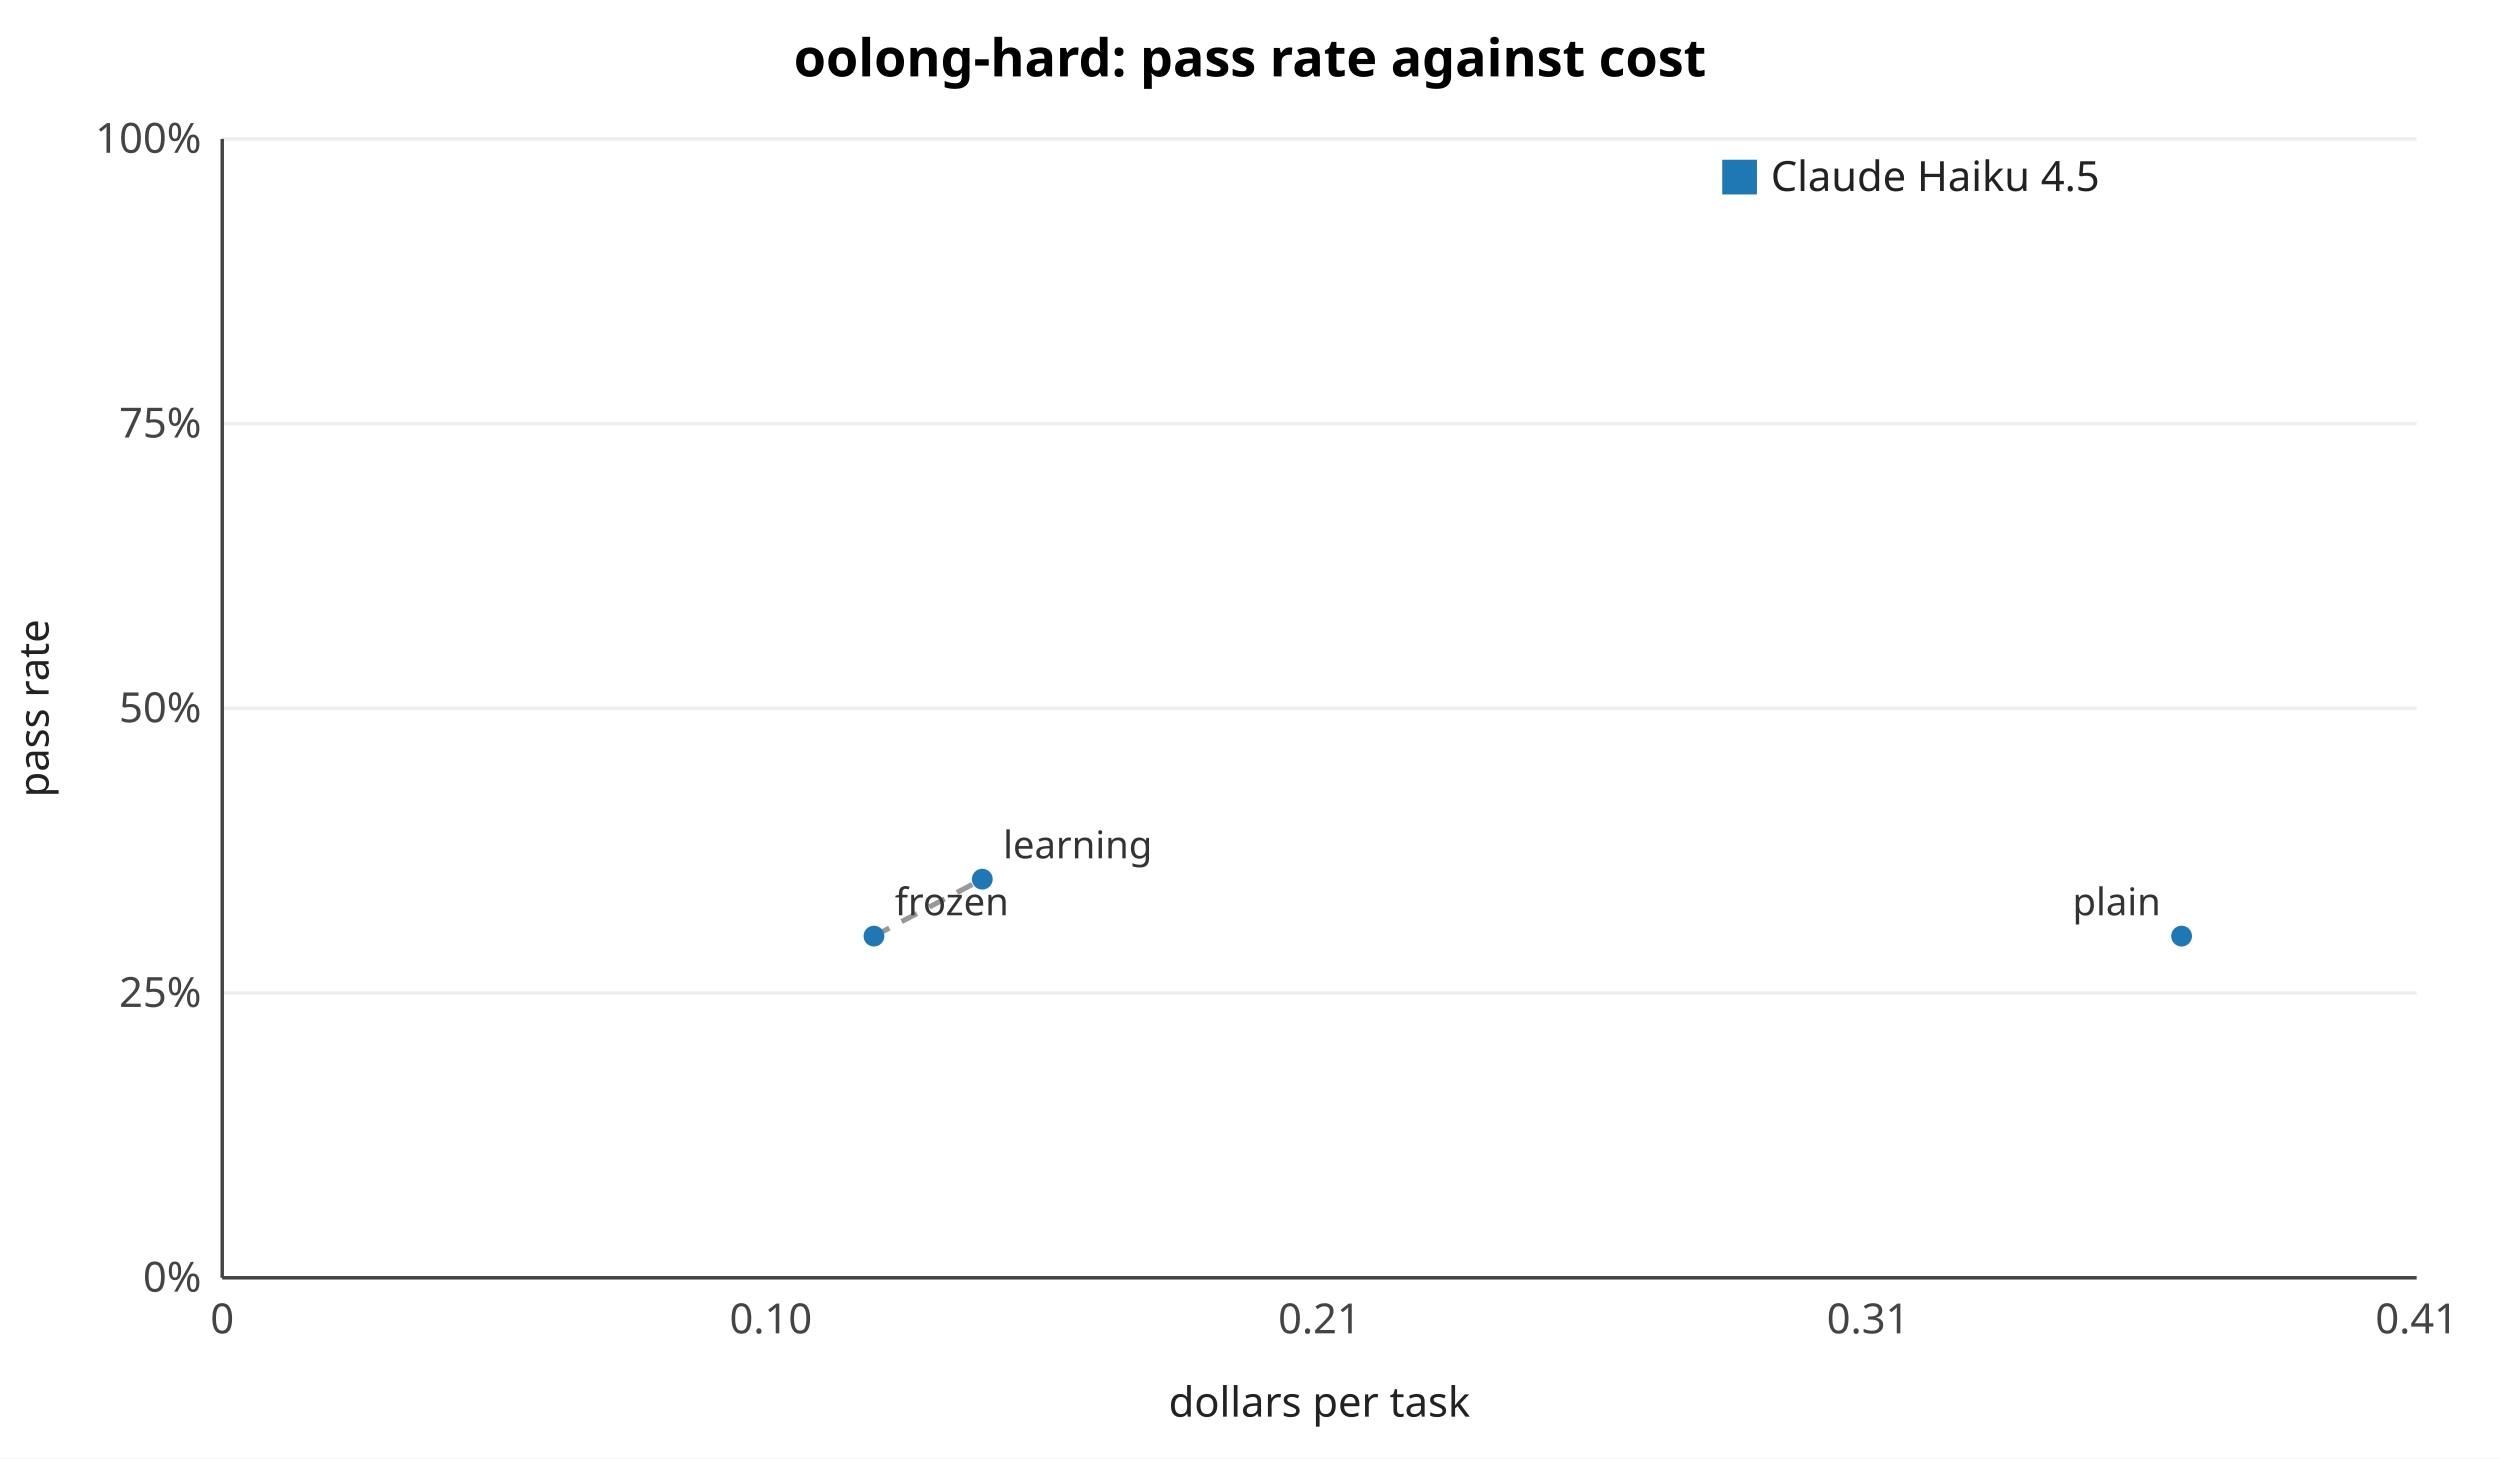
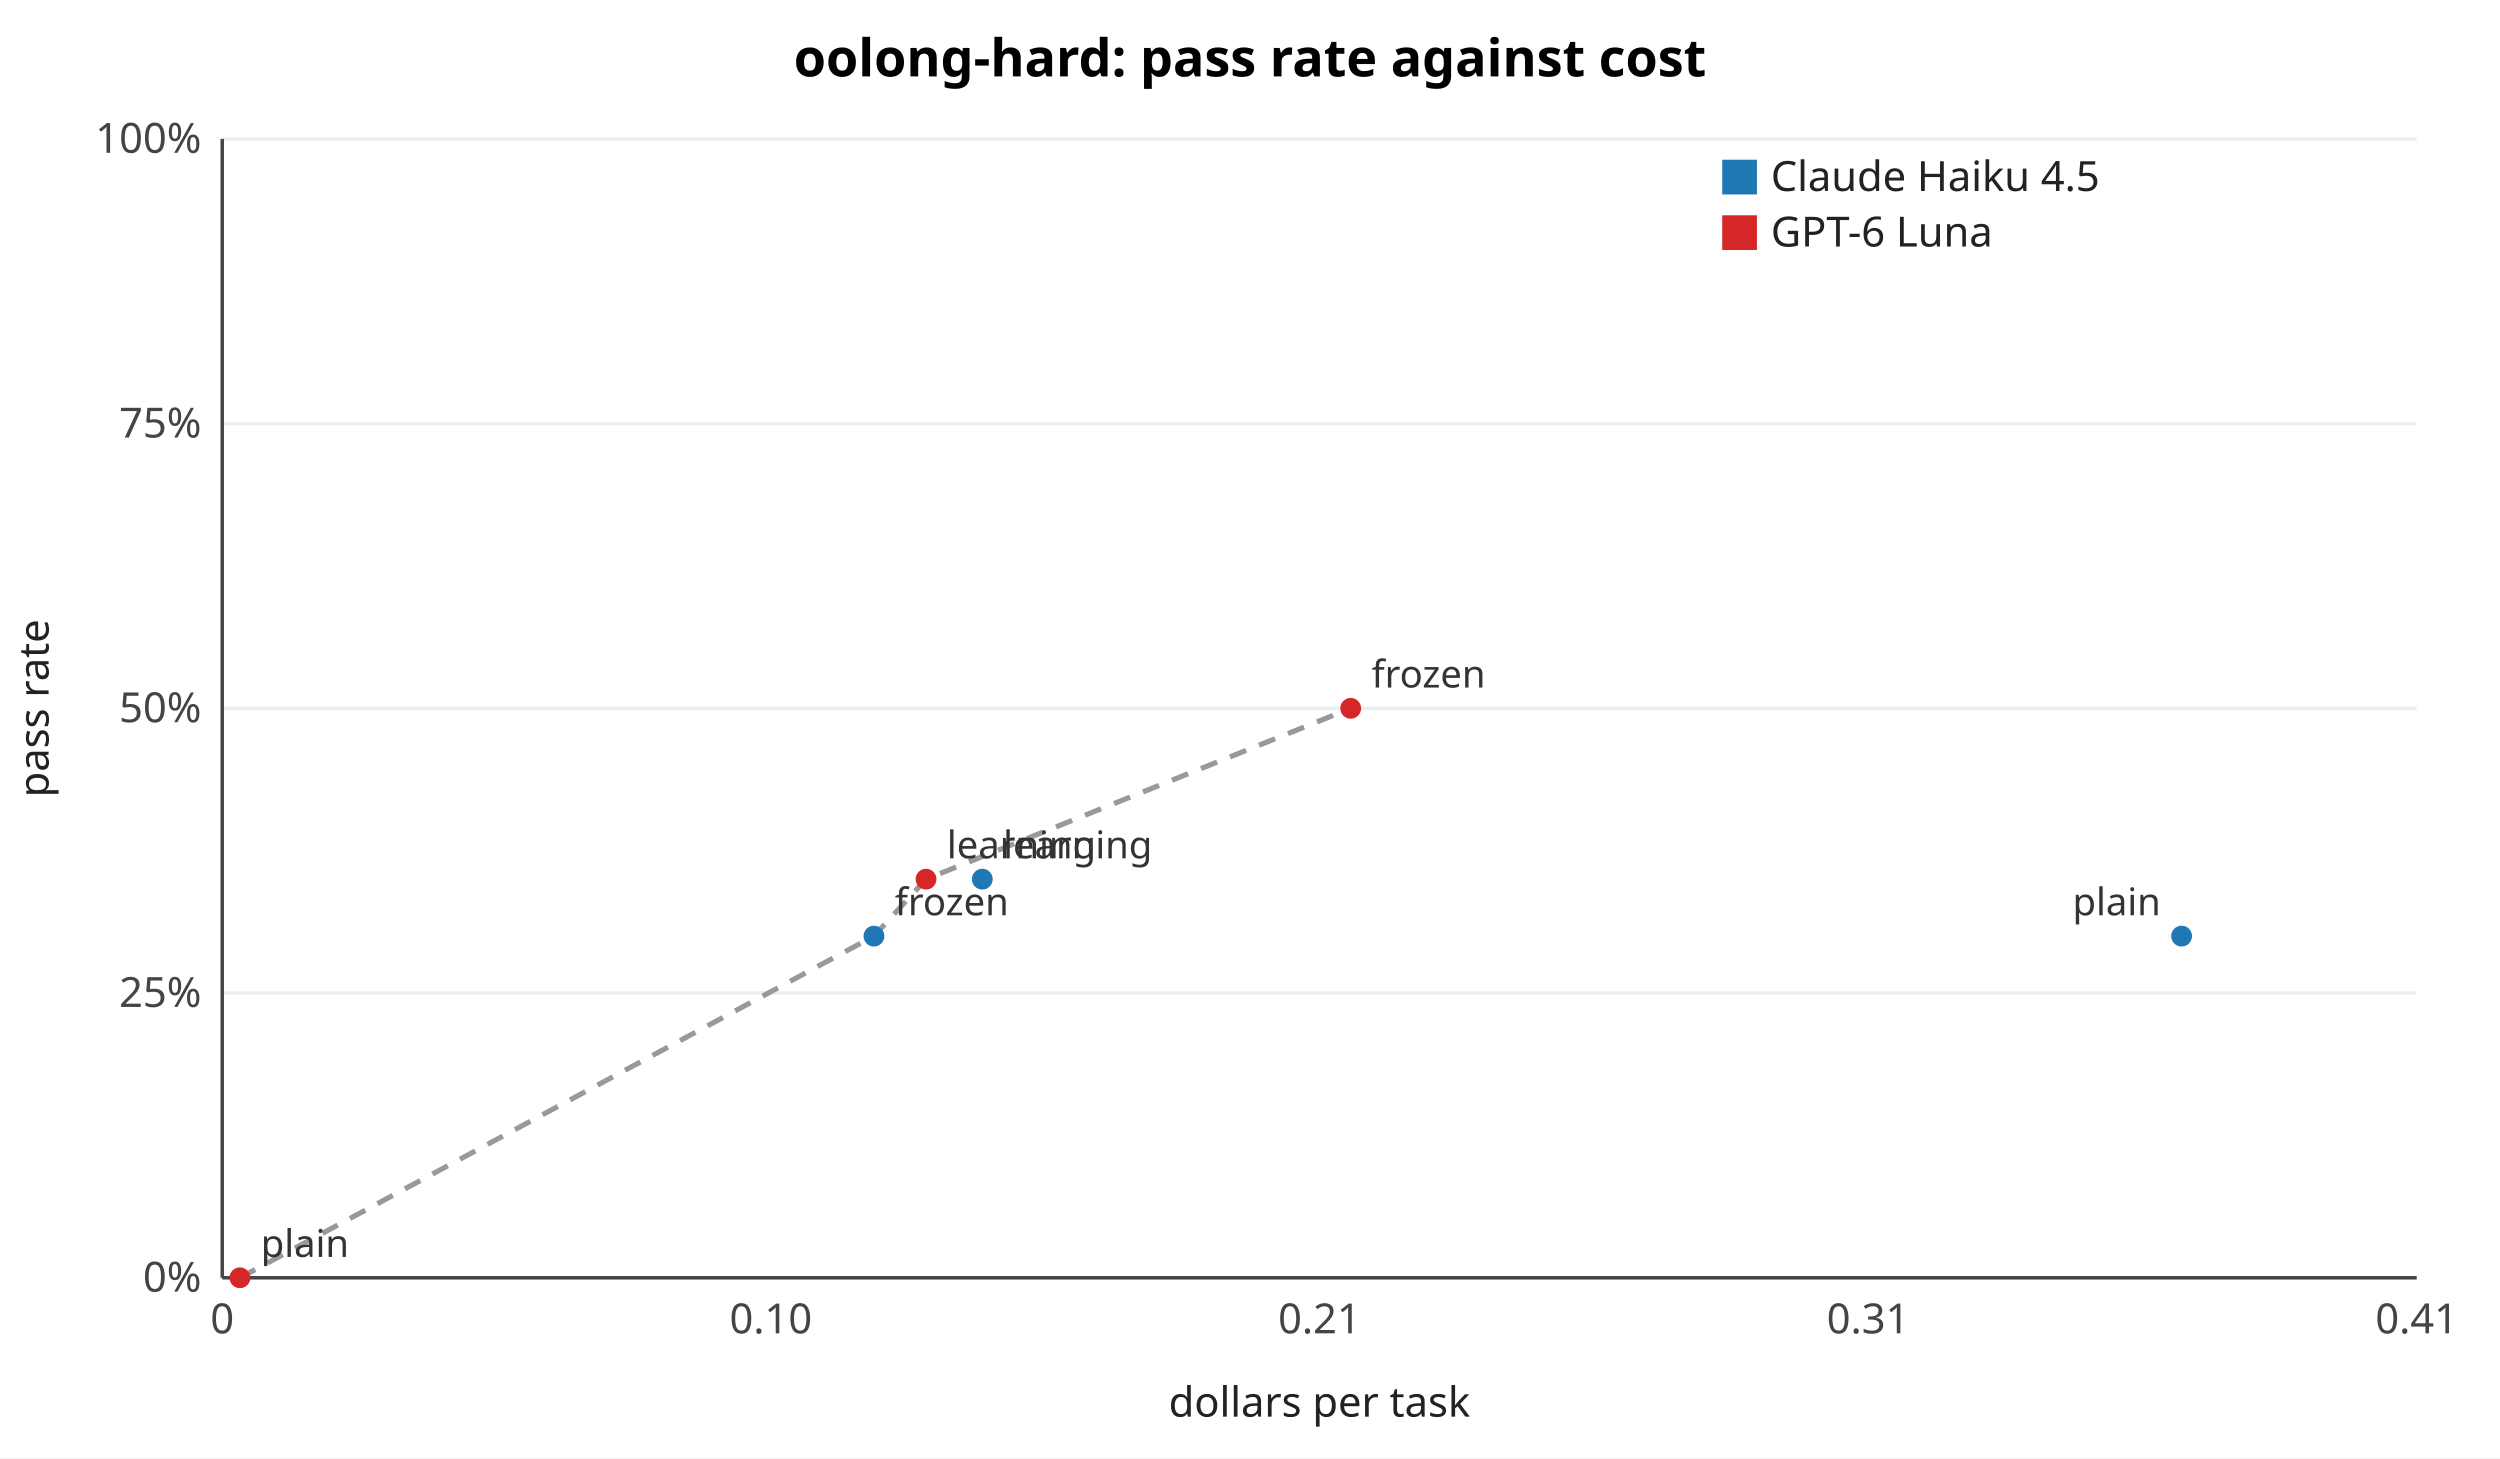
<svg xmlns="http://www.w3.org/2000/svg" width="720" height="420" viewBox="0 0 720 420" font-family="system-ui, sans-serif" font-size="12">
  <rect width="720" height="420" fill="#ffffff" />
  <text x="360" y="22" text-anchor="middle" font-size="15" font-weight="600">oolong-hard: pass rate against cost</text>
  <text x="64" y="384" text-anchor="middle" fill="#444">0</text>
  <text x="58" y="372" text-anchor="end" fill="#444">0%</text>
  <line x1="64" y1="368" x2="696" y2="368" stroke="#eee" />
  <text x="222" y="384" text-anchor="middle" fill="#444">0.10</text>
  <text x="58" y="290" text-anchor="end" fill="#444">25%</text>
  <line x1="64" y1="286" x2="696" y2="286" stroke="#eee" />
  <text x="380" y="384" text-anchor="middle" fill="#444">0.21</text>
  <text x="58" y="208" text-anchor="end" fill="#444">50%</text>
  <line x1="64" y1="204" x2="696" y2="204" stroke="#eee" />
  <text x="538" y="384" text-anchor="middle" fill="#444">0.31</text>
  <text x="58" y="126" text-anchor="end" fill="#444">75%</text>
  <line x1="64" y1="122" x2="696" y2="122" stroke="#eee" />
  <text x="696" y="384" text-anchor="middle" fill="#444">0.41</text>
  <text x="58" y="44" text-anchor="end" fill="#444">100%</text>
  <line x1="64" y1="40" x2="696" y2="40" stroke="#eee" />
  <line x1="64" y1="368" x2="696" y2="368" stroke="#444" />
  <line x1="64" y1="40" x2="64" y2="368" stroke="#444" />
  <text x="380" y="408" text-anchor="middle" fill="#222">dollars per task</text>
  <text transform="translate(14 204) rotate(-90)" text-anchor="middle" fill="#222">pass rate</text>
-   <polyline fill="none" stroke="#999" stroke-width="1.5" stroke-dasharray="5 4" points="251.7,269.6 282.9,253.2" />
+   <polyline fill="none" stroke="#999" stroke-width="1.5" stroke-dasharray="5 4" points="69.1,368.0 251.7,269.6 266.7,253.2 389.0,204.0" />
  <circle cx="282.9" cy="253.2" r="3" fill="#1f77b4" />
  <circle cx="251.7" cy="269.6" r="3" fill="#1f77b4" />
  <circle cx="628.3" cy="269.6" r="3" fill="#1f77b4" />
  <rect x="496" y="46" width="10" height="10" fill="#1f77b4" />
  <text x="510" y="55" fill="#222">Claude Haiku 4.5</text>
+   <circle cx="266.7" cy="253.2" r="3" fill="#d62728" />
+   <circle cx="389.0" cy="204.0" r="3" fill="#d62728" />
+   <circle cx="69.1" cy="368.0" r="3" fill="#d62728" />
+   <rect x="496" y="62" width="10" height="10" fill="#d62728" />
+   <text x="510" y="71" fill="#222">GPT-6 Luna</text>
  <text x="288.9" y="247.2" text-anchor="start" font-size="11" fill="#333">learning</text>
  <text x="257.7" y="263.6" text-anchor="start" font-size="11" fill="#333">frozen</text>
  <text x="622.3" y="263.6" text-anchor="end" font-size="11" fill="#333">plain</text>
+   <text x="272.7" y="247.2" text-anchor="start" font-size="11" fill="#333">learning</text>
+   <text x="395.0" y="198.0" text-anchor="start" font-size="11" fill="#333">frozen</text>
+   <text x="75.1" y="362.0" text-anchor="start" font-size="11" fill="#333">plain</text>
</svg>
